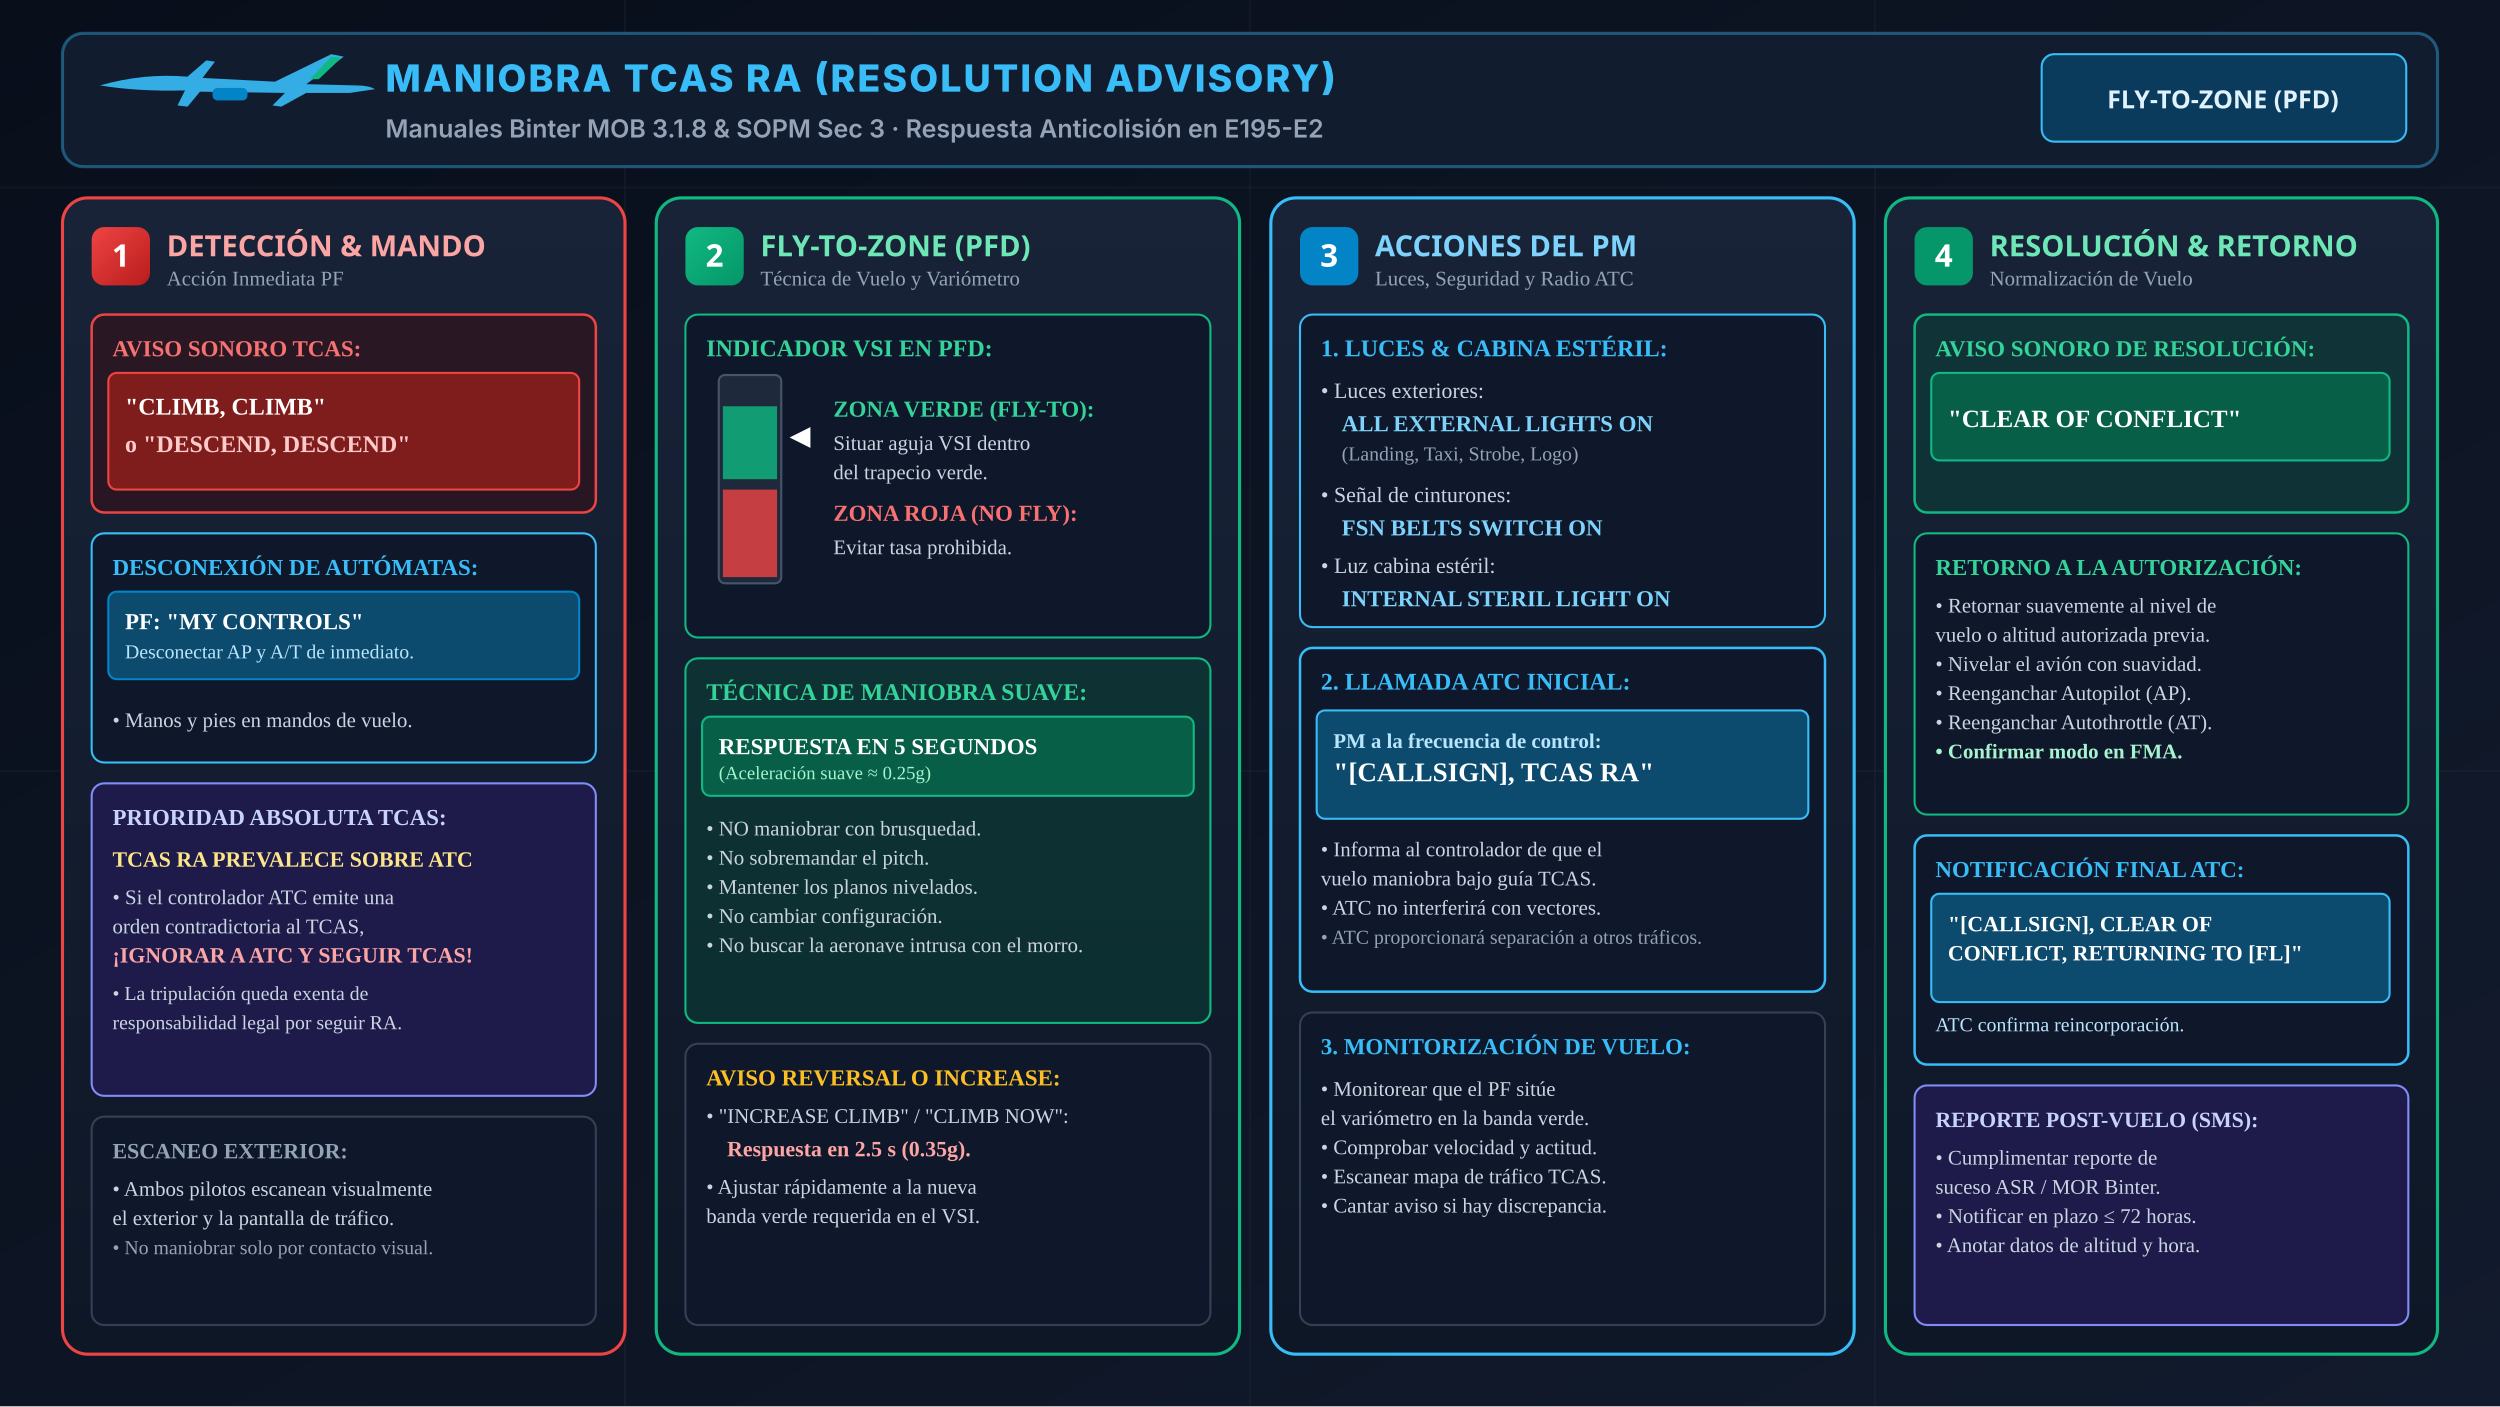
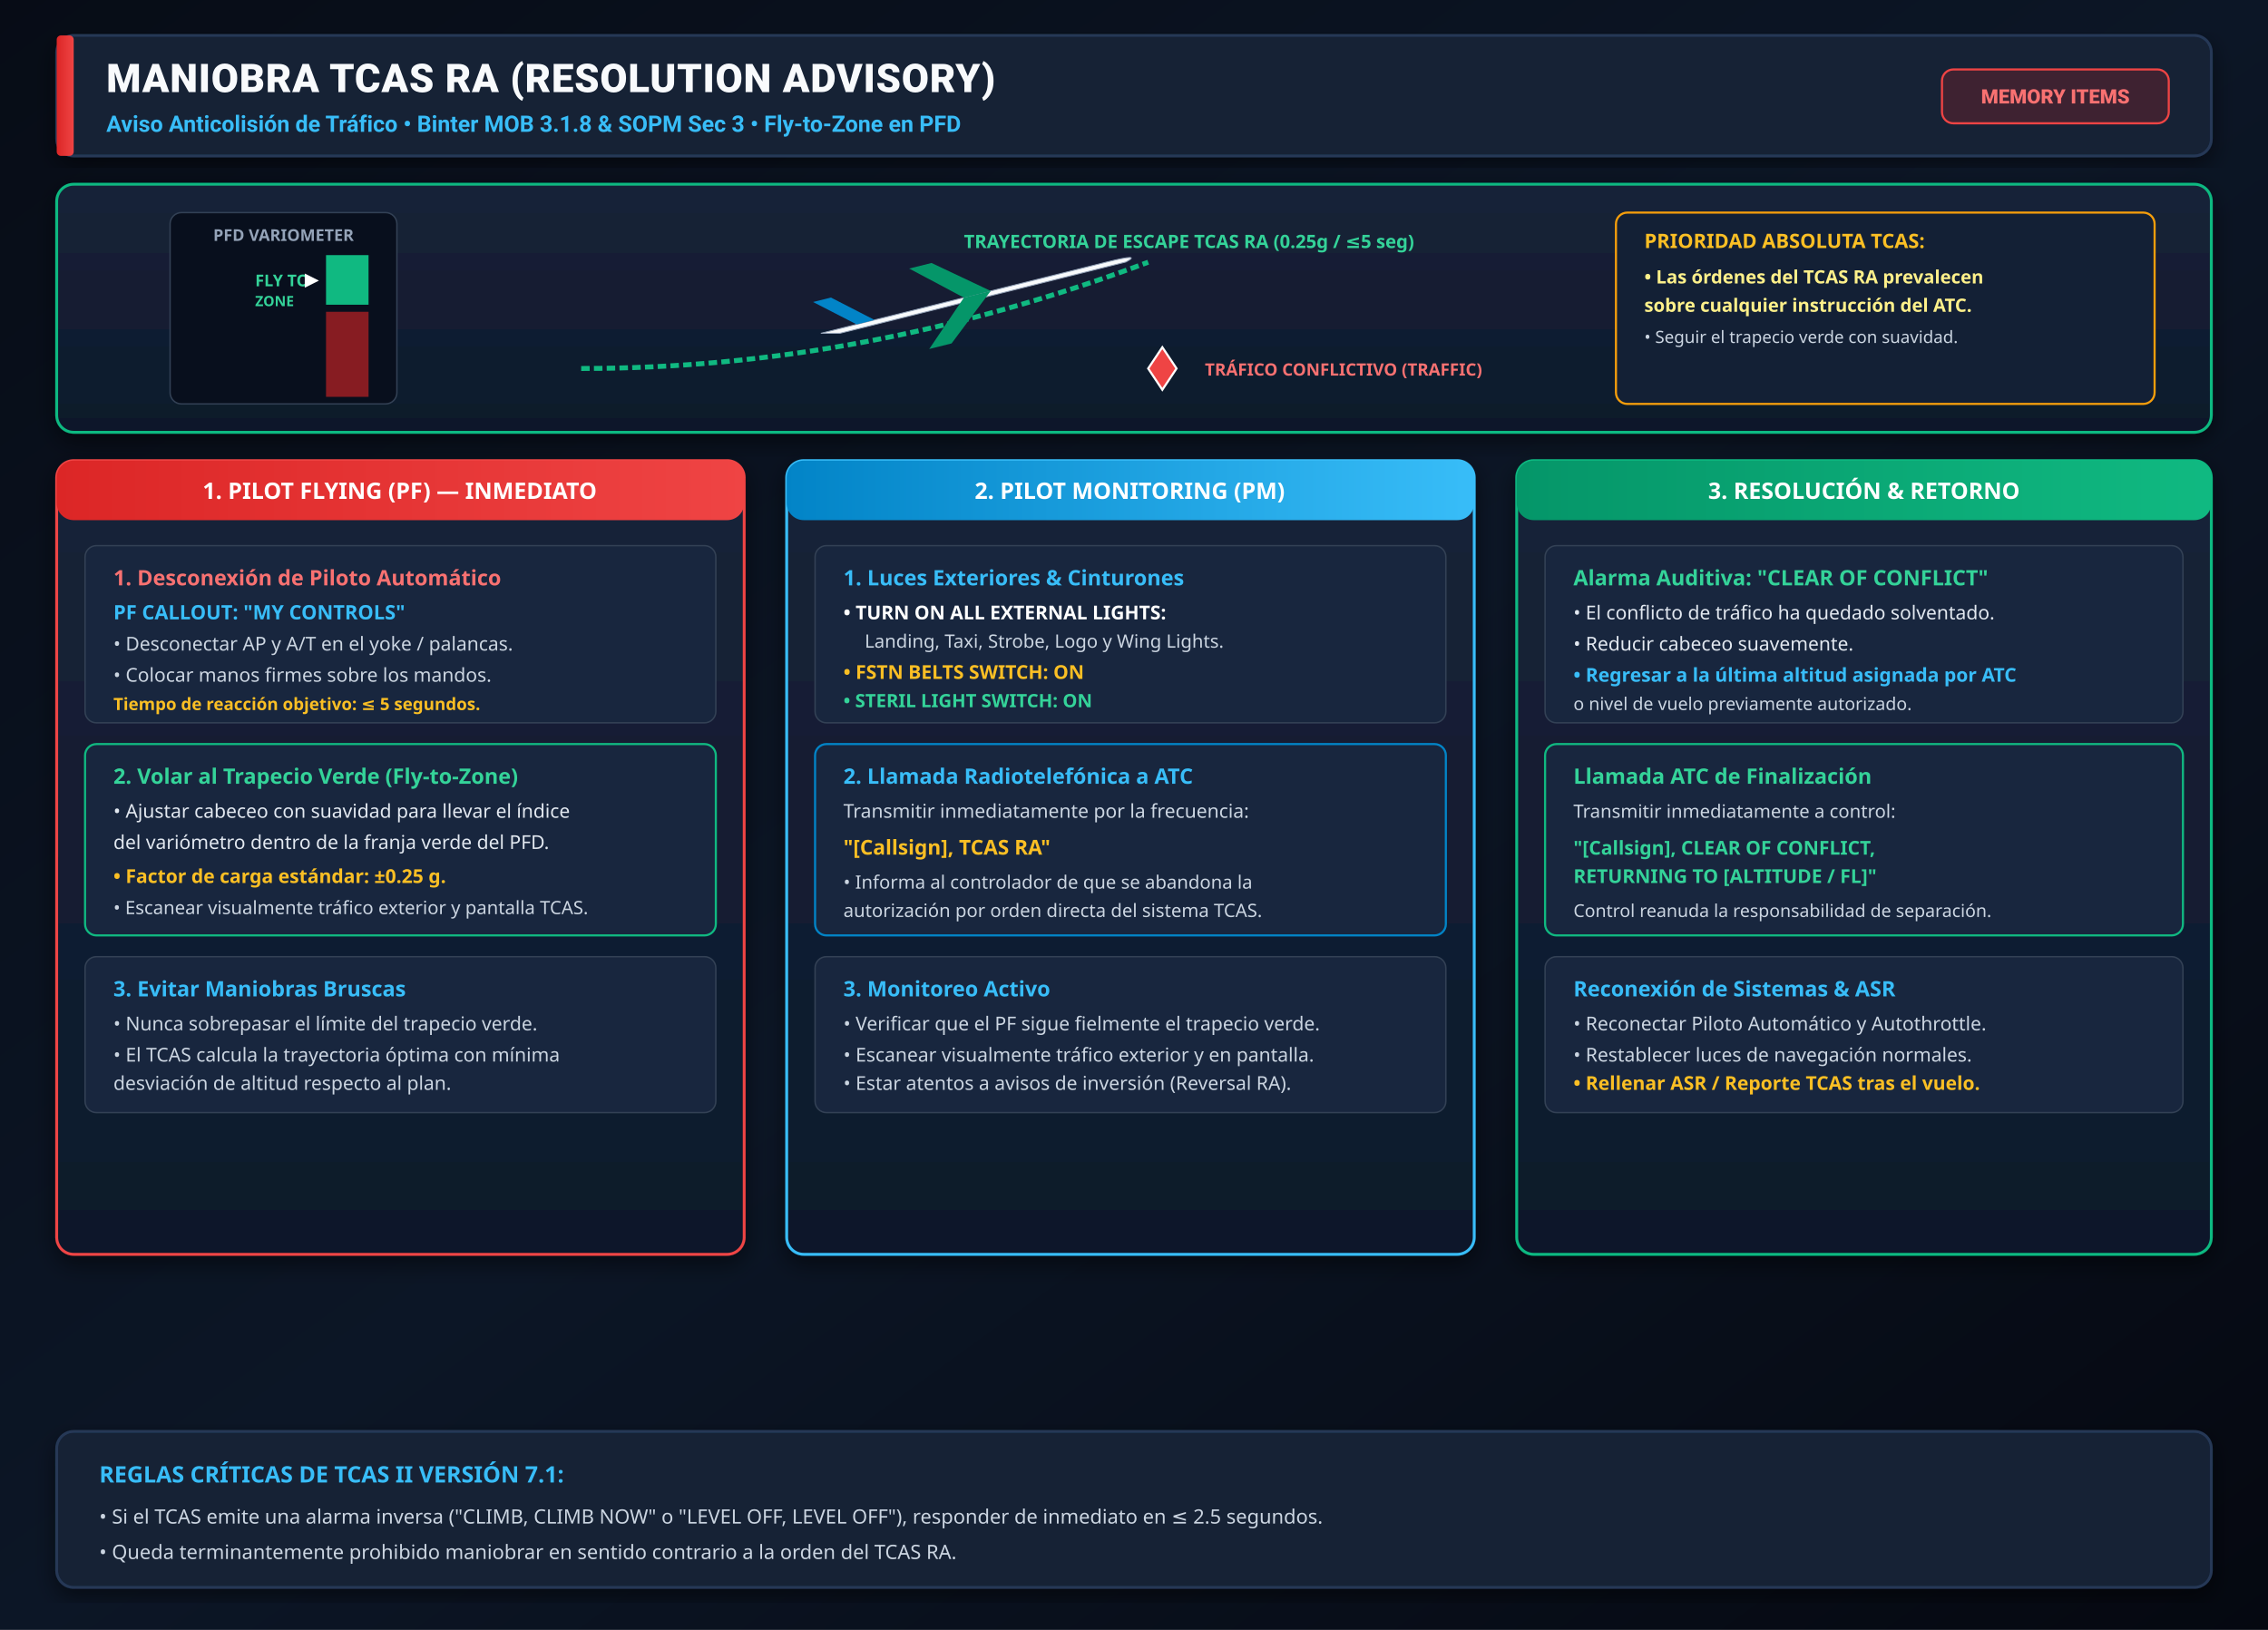
- <svg xmlns="http://www.w3.org/2000/svg" viewBox="0 0 1200 675" width="100%" height="100%">
+ <svg xmlns="http://www.w3.org/2000/svg" viewBox="0 0 1600 1150" width="100%" height="100%">
  <defs>
-     <linearGradient id="bgGradTcas" x1="0%" y1="0%" x2="100%" y2="100%">
-       <stop offset="0%" stop-color="#080e1a" />
-       <stop offset="100%" stop-color="#121b2d" />
+     <linearGradient id="bgGrad" x1="0%" y1="0%" x2="100%" y2="100%">
+       <stop offset="0%" stop-color="#070c16" />
+       <stop offset="50%" stop-color="#0c1626" />
+       <stop offset="100%" stop-color="#050810" />
    </linearGradient>
-     <linearGradient id="cardGradT" x1="0%" y1="0%" x2="0%" y2="100%">
-       <stop offset="0%" stop-color="#182338" />
-       <stop offset="100%" stop-color="#0e1726" />
+     <linearGradient id="cardGrad" x1="0%" y1="0%" x2="0%" y2="100%">
+       <stop offset="0%" stop-color="#152238" />
+       <stop offset="100%" stop-color="#0f192b" />
    </linearGradient>
-     <linearGradient id="redGradT" x1="0%" y1="0%" x2="100%" y2="100%">
-       <stop offset="0%" stop-color="#ef4444" />
-       <stop offset="100%" stop-color="#b91c1c" />
+     <linearGradient id="redGrad" x1="0%" y1="0%" x2="100%" y2="0%">
+       <stop offset="0%" stop-color="#dc2626" />
+       <stop offset="100%" stop-color="#ef4444" />
    </linearGradient>
-     <linearGradient id="greenGradT" x1="0%" y1="0%" x2="100%" y2="100%">
-       <stop offset="0%" stop-color="#10b981" />
-       <stop offset="100%" stop-color="#059669" />
+     <linearGradient id="goldGrad" x1="0%" y1="0%" x2="100%" y2="0%">
+       <stop offset="0%" stop-color="#d97706" />
+       <stop offset="100%" stop-color="#f59e0b" />
    </linearGradient>
+     <linearGradient id="blueGrad" x1="0%" y1="0%" x2="100%" y2="0%">
+       <stop offset="0%" stop-color="#0284c7" />
+       <stop offset="100%" stop-color="#38bdf8" />
+     </linearGradient>
+     <linearGradient id="greenGrad" x1="0%" y1="0%" x2="100%" y2="0%">
+       <stop offset="0%" stop-color="#059669" />
+       <stop offset="100%" stop-color="#10b981" />
+     </linearGradient>
+     <filter id="shadow" x="-10%" y="-10%" width="120%" height="120%">
+       <feDropShadow dx="0" dy="6" stdDeviation="8" flood-color="#000000" flood-opacity="0.5" />
+     </filter>
  </defs>
-   <rect width="1200" height="675" fill="url(#bgGradTcas)" />
-   <g stroke="#ffffff" stroke-opacity="0.03" stroke-width="1">
-     <line x1="0" y1="90" x2="1200" y2="90" />
-     <line x1="0" y1="370" x2="1200" y2="370" />
-     <line x1="300" y1="0" x2="300" y2="675" />
-     <line x1="600" y1="0" x2="600" y2="675" />
-     <line x1="900" y1="0" x2="900" y2="675" />
+   <rect width="1600" height="1150" fill="url(#bgGrad)" />
+   <g transform="translate(40, 25)">
+     <rect width="1520" height="85" rx="12" fill="#132035" stroke="#253856" stroke-width="2" filter="url(#shadow)" />
+     <rect width="12" height="85" fill="url(#redGrad)" rx="3" />
+     <text x="35" y="40" font-family="-apple-system, BlinkMacSystemFont, 'Segoe UI', Roboto, sans-serif" font-size="28" font-weight="900" fill="#f8fafc" letter-spacing="0.5">
+       MANIOBRA TCAS RA (RESOLUTION ADVISORY)
+     </text>
+     <text x="35" y="68" font-family="-apple-system, BlinkMacSystemFont, 'Segoe UI', Roboto, sans-serif" font-size="16" font-weight="600" fill="#38bdf8">
+       Aviso Anticolisión de Tráfico • Binter MOB 3.1.8 &amp; SOPM Sec 3 • Fly-to-Zone en PFD
+     </text>
+     <rect x="1330" y="24" width="160" height="38" rx="8" fill="rgba(220, 38, 38, 0.2)" stroke="#ef4444" stroke-width="1.5" />
+     <text x="1410" y="48" font-family="-apple-system, BlinkMacSystemFont, 'Segoe UI', Roboto, sans-serif" font-size="14" font-weight="800" fill="#f87171" text-anchor="middle">
+       MEMORY ITEMS
+     </text>
  </g>
-   <rect x="30" y="16" width="1140" height="64" rx="10" fill="#111c2e" stroke="#38bdf8" stroke-opacity="0.4" stroke-width="1.5" />
-   <g transform="translate(48, 26) scale(0.6)">
-     <path d="M 0 25 Q 35 15 70 18 L 85 5 L 92 6 L 82 19 L 140 22 L 185 0 L 195 2 L 165 24 L 205 25 Q 215 25 220 28 L 200 31 L 165 31 L 145 42 L 138 41 L 148 31 L 80 30 L 70 42 L 62 41 L 68 29 Q 30 30 0 25 Z" fill="#38bdf8" fill-opacity="0.9" />
-     <rect x="90" y="27" width="28" height="10" rx="4" fill="#0284c7" />
-     <polygon points="185,2 193,3 175,20 168,20" fill="#10b981" />
+   <g transform="translate(40, 130)">
+     <rect width="1520" height="175" rx="12" fill="url(#cardGrad)" stroke="#10b981" stroke-width="2" filter="url(#shadow)" />
+     <g transform="translate(80, 20)">
+       <rect width="160" height="135" rx="8" fill="#080f1d" stroke="#334155" />
+       <text x="80" y="20" font-family="sans-serif" font-size="11.5" font-weight="800" fill="#94a3b8" text-anchor="middle">PFD VARIOMETER</text>
+       <rect x="110" y="70" width="30" height="60" fill="rgba(220, 38, 38, 0.6)" />
+       <rect x="110" y="30" width="30" height="35" fill="#10b981" />
+       <text x="60" y="52" font-family="sans-serif" font-size="11.5" font-weight="800" fill="#34d399">FLY TO</text>
+       <text x="60" y="66" font-family="sans-serif" font-size="10" font-weight="700" fill="#34d399">ZONE</text>
+       <polygon points="105,48 95,43 95,53" fill="#ffffff" />
+     </g>
+     <g transform="translate(320, 20)">
+       <polygon points="450,110 460,95 470,110 460,125" fill="#ef4444" stroke="#ffffff" stroke-width="1.5" />
+       <text x="490" y="115" font-family="sans-serif" font-size="12" font-weight="800" fill="#f87171">TRÁFICO CONFLICTIVO (TRAFFIC)</text>
+       <path d="M 50,110 Q 250,110 450,35" fill="none" stroke="#10b981" stroke-width="3.5" stroke-dasharray="6,3" />
+       <g transform="translate(320, 60) rotate(-14) scale(0.65)">
+         <path d="M -160,0 L 160,0 Q 200,0 180,5 L -140,5 Z" fill="#f8fafc" stroke="#94a3b8" />
+         <path d="M 0,0 L -50,-45 L -25,-45 L 30,0 Z" fill="#059669" />
+         <path d="M 0,0 L -50,45 L -25,45 L 30,0 Z" fill="#059669" />
+         <path d="M -120,0 L -160,-35 L -140,-35 L -100,0 Z" fill="#0284c7" />
+       </g>
+       <text x="320" y="25" font-family="sans-serif" font-size="13" font-weight="800" fill="#34d399">TRAYECTORIA DE ESCAPE TCAS RA (0.25g / ≤5 seg)</text>
+     </g>
+     <rect x="1100" y="20" width="380" height="135" rx="8" fill="#132035" stroke="#f59e0b" stroke-width="1.5" />
+     <text x="1120" y="45" font-family="sans-serif" font-size="14" font-weight="800" fill="#fbbf24">PRIORIDAD ABSOLUTA TCAS:</text>
+     <text x="1120" y="70" font-family="sans-serif" font-size="13" font-weight="600" fill="#fef08a">• Las órdenes del TCAS RA prevalecen</text>
+     <text x="1120" y="90" font-family="sans-serif" font-size="13" font-weight="600" fill="#fef08a">sobre cualquier instrucción del ATC.</text>
+     <text x="1120" y="112" font-family="sans-serif" font-size="12" font-weight="500" fill="#cbd5e1">• Seguir el trapecio verde con suavidad.</text>
  </g>
-   <text x="185" y="44" fill="#38bdf8" font-family="system-ui, -apple-system, sans-serif" font-size="18" font-weight="800" letter-spacing="1">MANIOBRA TCAS RA (RESOLUTION ADVISORY)</text>
-   <text x="185" y="66" fill="#94a3b8" font-family="system-ui, -apple-system, sans-serif" font-size="12" font-weight="600">Manuales Binter MOB 3.1.8 &amp; SOPM Sec 3 · Respuesta Anticolisión en E195-E2</text>
-   <rect x="980" y="26" width="175" height="42" rx="6" fill="#0369a1" fill-opacity="0.4" stroke="#38bdf8" stroke-width="1" />
-   <text x="1067" y="52" fill="#e0f2fe" font-family="system-ui, sans-serif" font-size="12" font-weight="700" text-anchor="middle">FLY-TO-ZONE (PFD)</text>
-   <g transform="translate(30, 95)">
+   <g transform="translate(40, 325)">
    <g transform="translate(0, 0)">
-       <rect width="270" height="555" rx="12" fill="url(#cardGradT)" stroke="#ef4444" stroke-width="1.5" />
-       <rect x="14" y="14" width="28" height="28" rx="6" fill="url(#redGradT)" />
-       <text x="28" y="33" fill="#ffffff" font-family="system-ui, sans-serif" font-size="15" font-weight="800" text-anchor="middle">1</text>
-       <text x="50" y="28" fill="#fca5a5" font-family="system-ui, sans-serif" font-size="14" font-weight="800">DETECCIÓN &amp; MANDO</text>
-       <text x="50" y="42" fill="#94a3b8" font-size="10">Acción Inmediata PF</text>
-       <rect x="14" y="56" width="242" height="95" rx="6" fill="#450a0a" fill-opacity="0.4" stroke="#ef4444" stroke-width="1.2" />
-       <text x="24" y="76" fill="#f87171" font-size="11" font-weight="800">AVISO SONORO TCAS:</text>
-       <rect x="22" y="84" width="226" height="56" rx="4" fill="#7f1d1d" stroke="#ef4444" stroke-width="1" />
-       <text x="30" y="104" fill="#ffffff" font-size="11.5" font-weight="900">"CLIMB, CLIMB"</text>
-       <text x="30" y="122" fill="#fecaca" font-size="11.5" font-weight="900">o "DESCEND, DESCEND"</text>
-       <rect x="14" y="161" width="242" height="110" rx="6" fill="#0f172a" stroke="#38bdf8" stroke-width="1" />
-       <text x="24" y="181" fill="#38bdf8" font-size="11" font-weight="800">DESCONEXIÓN DE AUTÓMATAS:</text>
-       <rect x="22" y="189" width="226" height="42" rx="4" fill="#0c4a6e" stroke="#0284c7" stroke-width="1" />
-       <text x="30" y="207" fill="#ffffff" font-size="11" font-weight="900">PF: "MY CONTROLS"</text>
-       <text x="30" y="221" fill="#bae6fd" font-size="9.5">Desconectar AP y A/T de inmediato.</text>
-       <text x="24" y="254" fill="#cbd5e1" font-size="10">• Manos y pies en mandos de vuelo.</text>
-       <rect x="14" y="281" width="242" height="150" rx="6" fill="#1e1b4b" stroke="#818cf8" stroke-width="1" />
-       <text x="24" y="301" fill="#c7d2fe" font-size="11" font-weight="800">PRIORIDAD ABSOLUTA TCAS:</text>
-       <text x="24" y="321" fill="#fde68a" font-size="10.5" font-weight="800">TCAS RA PREVALECE SOBRE ATC</text>
-       <text x="24" y="339" fill="#cbd5e1" font-size="10">• Si el controlador ATC emite una</text>
-       <text x="24" y="353" fill="#cbd5e1" font-size="10">  orden contradictoria al TCAS,</text>
-       <text x="24" y="367" fill="#fca5a5" font-size="10.5" font-weight="700">  ¡IGNORAR A ATC Y SEGUIR TCAS!</text>
-       <text x="24" y="385" fill="#cbd5e1" font-size="9.5">• La tripulación queda exenta de</text>
-       <text x="24" y="399" fill="#cbd5e1" font-size="9.5">  responsabilidad legal por seguir RA.</text>
-       <rect x="14" y="441" width="242" height="100" rx="6" fill="#0f172a" stroke="#334155" stroke-width="1" />
-       <text x="24" y="461" fill="#94a3b8" font-size="10.5" font-weight="700">ESCANEO EXTERIOR:</text>
-       <text x="24" y="479" fill="#cbd5e1" font-size="10">• Ambos pilotos escanean visualmente</text>
-       <text x="24" y="493" fill="#cbd5e1" font-size="10">  el exterior y la pantalla de tráfico.</text>
-       <text x="24" y="507" fill="#94a3b8" font-size="9.5">• No maniobrar solo por contacto visual.</text>
+       <rect width="485" height="560" rx="12" fill="url(#cardGrad)" stroke="#ef4444" stroke-width="2" filter="url(#shadow)" />
+       <rect width="485" height="42" rx="12" fill="url(#redGrad)" />
+       <text x="242" y="27" font-family="sans-serif" font-size="16" font-weight="900" fill="#ffffff" text-anchor="middle">
+         1. PILOT FLYING (PF) — INMEDIATO
+       </text>
+       <g transform="translate(20, 60)" font-family="sans-serif">
+         <rect width="445" height="125" rx="8" fill="#18263e" stroke="#334155" stroke-width="1" />
+         <text x="20" y="28" font-size="15" font-weight="800" fill="#f87171">1. Desconexión de Piloto Automático</text>
+         <text x="20" y="52" font-size="14" font-weight="700" fill="#38bdf8">PF CALLOUT: "MY CONTROLS"</text>
+         <text x="20" y="74" font-size="13.5" font-weight="500" fill="#cbd5e1">• Desconectar AP y A/T en el yoke / palancas.</text>
+         <text x="20" y="96" font-size="13.5" font-weight="500" fill="#cbd5e1">• Colocar manos firmes sobre los mandos.</text>
+         <text x="20" y="116" font-size="12" font-weight="600" fill="#fbbf24">Tiempo de reacción objetivo: ≤ 5 segundos.</text>
+         <g transform="translate(0, 140)">
+           <rect width="445" height="135" rx="8" fill="#18263e" stroke="#10b981" stroke-width="1.5" />
+           <text x="20" y="28" font-size="15" font-weight="800" fill="#34d399">2. Volar al Trapecio Verde (Fly-to-Zone)</text>
+           <text x="20" y="52" font-size="13.5" font-weight="500" fill="#e2e8f0">• Ajustar cabeceo con suavidad para llevar el índice</text>
+           <text x="20" y="74" font-size="13.5" font-weight="500" fill="#e2e8f0">del variómetro dentro de la franja verde del PFD.</text>
+           <text x="20" y="98" font-size="13.5" font-weight="700" fill="#fbbf24">• Factor de carga estándar: ±0.25 g.</text>
+           <text x="20" y="120" font-size="13" font-weight="500" fill="#cbd5e1">• Escanear visualmente tráfico exterior y pantalla TCAS.</text>
+         </g>
+         <g transform="translate(0, 290)">
+           <rect width="445" height="110" rx="8" fill="#18263e" stroke="#334155" stroke-width="1" />
+           <text x="20" y="28" font-size="15" font-weight="800" fill="#38bdf8">3. Evitar Maniobras Bruscas</text>
+           <text x="20" y="52" font-size="13.5" font-weight="500" fill="#cbd5e1">• Nunca sobrepasar el límite del trapecio verde.</text>
+           <text x="20" y="74" font-size="13.5" font-weight="500" fill="#cbd5e1">• El TCAS calcula la trayectoria óptima con mínima</text>
+           <text x="20" y="94" font-size="13.5" font-weight="500" fill="#cbd5e1">desviación de altitud respecto al plan.</text>
+         </g>
+       </g>
    </g>
-     <g transform="translate(285, 0)">
-       <rect width="280" height="555" rx="12" fill="url(#cardGradT)" stroke="#10b981" stroke-width="1.5" />
-       <rect x="14" y="14" width="28" height="28" rx="6" fill="url(#greenGradT)" />
-       <text x="28" y="33" fill="#ffffff" font-family="system-ui, sans-serif" font-size="15" font-weight="800" text-anchor="middle">2</text>
-       <text x="50" y="28" fill="#6ee7b7" font-family="system-ui, sans-serif" font-size="14" font-weight="800">FLY-TO-ZONE (PFD)</text>
-       <text x="50" y="42" fill="#94a3b8" font-size="10">Técnica de Vuelo y Variómetro</text>
-       <rect x="14" y="56" width="252" height="155" rx="6" fill="#0f172a" stroke="#10b981" stroke-width="1" />
-       <text x="24" y="76" fill="#34d399" font-size="11.5" font-weight="800">INDICADOR VSI EN PFD:</text>
-       <g transform="translate(30, 85)">
-         <rect width="30" height="100" rx="3" fill="#1e293b" stroke="#475569" stroke-width="1" />
-         <rect x="2" y="55" width="26" height="42" fill="#ef4444" fill-opacity="0.8" />
-         <rect x="2" y="15" width="26" height="35" fill="#10b981" fill-opacity="0.8" />
-         <polygon points="34,30 44,25 44,35" fill="#ffffff" />
+     <g transform="translate(515, 0)">
+       <rect width="485" height="560" rx="12" fill="url(#cardGrad)" stroke="#38bdf8" stroke-width="2" filter="url(#shadow)" />
+       <rect width="485" height="42" rx="12" fill="url(#blueGrad)" />
+       <text x="242" y="27" font-family="sans-serif" font-size="16" font-weight="900" fill="#ffffff" text-anchor="middle">
+         2. PILOT MONITORING (PM)
+       </text>
+       <g transform="translate(20, 60)" font-family="sans-serif">
+         <rect width="445" height="125" rx="8" fill="#18263e" stroke="#334155" stroke-width="1" />
+         <text x="20" y="28" font-size="15" font-weight="800" fill="#38bdf8">1. Luces Exteriores &amp; Cinturones</text>
+         <text x="20" y="52" font-size="13.5" font-weight="700" fill="#ffffff">• TURN ON ALL EXTERNAL LIGHTS:</text>
+         <text x="35" y="72" font-size="13" font-weight="500" fill="#cbd5e1">Landing, Taxi, Strobe, Logo y Wing Lights.</text>
+         <text x="20" y="94" font-size="13.5" font-weight="700" fill="#fbbf24">• FSTN BELTS SWITCH: ON</text>
+         <text x="20" y="114" font-size="13" font-weight="600" fill="#34d399">• STERIL LIGHT SWITCH: ON</text>
+         <g transform="translate(0, 140)">
+           <rect width="445" height="135" rx="8" fill="#18263e" stroke="#0284c7" stroke-width="1.5" />
+           <text x="20" y="28" font-size="15" font-weight="800" fill="#38bdf8">2. Llamada Radiotelefónica a ATC</text>
+           <text x="20" y="52" font-size="13.5" font-weight="500" fill="#cbd5e1">Transmitir inmediatamente por la frecuencia:</text>
+           <text x="20" y="78" font-size="14.5" font-weight="900" fill="#fbbf24">"[Callsign], TCAS RA"</text>
+           <text x="20" y="102" font-size="13" font-weight="500" fill="#cbd5e1">• Informa al controlador de que se abandona la</text>
+           <text x="20" y="122" font-size="13" font-weight="500" fill="#cbd5e1">autorización por orden directa del sistema TCAS.</text>
+         </g>
+         <g transform="translate(0, 290)">
+           <rect width="445" height="110" rx="8" fill="#18263e" stroke="#334155" stroke-width="1" />
+           <text x="20" y="28" font-size="15" font-weight="800" fill="#38bdf8">3. Monitoreo Activo</text>
+           <text x="20" y="52" font-size="13.5" font-weight="500" fill="#cbd5e1">• Verificar que el PF sigue fielmente el trapecio verde.</text>
+           <text x="20" y="74" font-size="13.5" font-weight="500" fill="#cbd5e1">• Escanear visualmente tráfico exterior y en pantalla.</text>
+           <text x="20" y="94" font-size="13.5" font-weight="500" fill="#cbd5e1">• Estar atentos a avisos de inversión (Reversal RA).</text>
+         </g>
      </g>
-       <text x="85" y="105" fill="#34d399" font-size="11" font-weight="800">ZONA VERDE (FLY-TO):</text>
-       <text x="85" y="121" fill="#cbd5e1" font-size="10">Situar aguja VSI dentro</text>
-       <text x="85" y="135" fill="#cbd5e1" font-size="10">del trapecio verde.</text>
-       <text x="85" y="155" fill="#f87171" font-size="11" font-weight="800">ZONA ROJA (NO FLY):</text>
-       <text x="85" y="171" fill="#cbd5e1" font-size="10">Evitar tasa prohibida.</text>
-       <rect x="14" y="221" width="252" height="175" rx="6" fill="#064e3b" fill-opacity="0.4" stroke="#10b981" stroke-width="1" />
-       <text x="24" y="241" fill="#34d399" font-size="11.5" font-weight="800">TÉCNICA DE MANIOBRA SUAVE:</text>
-       <rect x="22" y="249" width="236" height="38" rx="4" fill="#065f46" stroke="#10b981" stroke-width="1" />
-       <text x="30" y="267" fill="#ffffff" font-size="11" font-weight="900">RESPUESTA EN 5 SEGUNDOS</text>
-       <text x="30" y="279" fill="#a7f3d0" font-size="9">(Aceleración suave ≈ 0.25g)</text>
-       <text x="24" y="306" fill="#cbd5e1" font-size="10">• NO maniobrar con brusquedad.</text>
-       <text x="24" y="320" fill="#cbd5e1" font-size="10">• No sobremandar el pitch.</text>
-       <text x="24" y="334" fill="#cbd5e1" font-size="10">• Mantener los planos nivelados.</text>
-       <text x="24" y="348" fill="#cbd5e1" font-size="10">• No cambiar configuración.</text>
-       <text x="24" y="362" fill="#cbd5e1" font-size="10">• No buscar la aeronave intrusa con el morro.</text>
-       <rect x="14" y="406" width="252" height="135" rx="6" fill="#0f172a" stroke="#334155" stroke-width="1" />
-       <text x="24" y="426" fill="#fbbf24" font-size="11" font-weight="800">AVISO REVERSAL O INCREASE:</text>
-       <text x="24" y="444" fill="#cbd5e1" font-size="10">• "INCREASE CLIMB" / "CLIMB NOW":</text>
-       <text x="34" y="460" fill="#fca5a5" font-size="10.5" font-weight="700">Respuesta en 2.5 s (0.35g).</text>
-       <text x="24" y="478" fill="#cbd5e1" font-size="10">• Ajustar rápidamente a la nueva</text>
-       <text x="24" y="492" fill="#cbd5e1" font-size="10">  banda verde requerida en el VSI.</text>
    </g>
-     <g transform="translate(580, 0)">
-       <rect width="280" height="555" rx="12" fill="url(#cardGradT)" stroke="#38bdf8" stroke-width="1.5" />
-       <rect x="14" y="14" width="28" height="28" rx="6" fill="#0284c7" />
-       <text x="28" y="33" fill="#ffffff" font-family="system-ui, sans-serif" font-size="15" font-weight="800" text-anchor="middle">3</text>
-       <text x="50" y="28" fill="#7dd3fc" font-family="system-ui, sans-serif" font-size="14" font-weight="800">ACCIONES DEL PM</text>
-       <text x="50" y="42" fill="#94a3b8" font-size="10">Luces, Seguridad y Radio ATC</text>
-       <rect x="14" y="56" width="252" height="150" rx="6" fill="#0f172a" stroke="#38bdf8" stroke-width="1" />
-       <text x="24" y="76" fill="#38bdf8" font-size="11.5" font-weight="800">1. LUCES &amp; CABINA ESTÉRIL:</text>
-       <text x="24" y="96" fill="#cbd5e1" font-size="10.5">• Luces exteriores:</text>
-       <text x="34" y="112" fill="#7dd3fc" font-size="11" font-weight="800">ALL EXTERNAL LIGHTS ON</text>
-       <text x="34" y="126" fill="#94a3b8" font-size="9.5">(Landing, Taxi, Strobe, Logo)</text>
-       <text x="24" y="146" fill="#cbd5e1" font-size="10.5">• Señal de cinturones:</text>
-       <text x="34" y="162" fill="#7dd3fc" font-size="11" font-weight="800">FSN BELTS SWITCH ON</text>
-       <text x="24" y="180" fill="#cbd5e1" font-size="10.5">• Luz cabina estéril:</text>
-       <text x="34" y="196" fill="#7dd3fc" font-size="11" font-weight="800">INTERNAL STERIL LIGHT ON</text>
-       <rect x="14" y="216" width="252" height="165" rx="6" fill="#0f172a" stroke="#38bdf8" stroke-width="1.2" />
-       <text x="24" y="236" fill="#38bdf8" font-size="11.5" font-weight="800">2. LLAMADA ATC INICIAL:</text>
-       <rect x="22" y="246" width="236" height="52" rx="4" fill="#0c4a6e" stroke="#38bdf8" stroke-width="1" />
-       <text x="30" y="264" fill="#bae6fd" font-size="10" font-weight="800">PM a la frecuencia de control:</text>
-       <text x="30" y="280" fill="#ffffff" font-size="13" font-weight="900">"[CALLSIGN], TCAS RA"</text>
-       <text x="24" y="316" fill="#cbd5e1" font-size="10">• Informa al controlador de que el</text>
-       <text x="24" y="330" fill="#cbd5e1" font-size="10">  vuelo maniobra bajo guía TCAS.</text>
-       <text x="24" y="344" fill="#cbd5e1" font-size="10">• ATC no interferirá con vectores.</text>
-       <text x="24" y="358" fill="#94a3b8" font-size="9.5">• ATC proporcionará separación a otros tráficos.</text>
-       <rect x="14" y="391" width="252" height="150" rx="6" fill="#0f172a" stroke="#334155" stroke-width="1" />
-       <text x="24" y="411" fill="#38bdf8" font-size="11" font-weight="800">3. MONITORIZACIÓN DE VUELO:</text>
-       <text x="24" y="431" fill="#cbd5e1" font-size="10">• Monitorear que el PF sitúe</text>
-       <text x="24" y="445" fill="#cbd5e1" font-size="10">  el variómetro en la banda verde.</text>
-       <text x="24" y="459" fill="#cbd5e1" font-size="10">• Comprobar velocidad y actitud.</text>
-       <text x="24" y="473" fill="#cbd5e1" font-size="10">• Escanear mapa de tráfico TCAS.</text>
-       <text x="24" y="487" fill="#cbd5e1" font-size="10">• Cantar aviso si hay discrepancia.</text>
-     </g>
-     <g transform="translate(875, 0)">
-       <rect width="265" height="555" rx="12" fill="url(#cardGradT)" stroke="#10b981" stroke-width="1.5" />
-       <rect x="14" y="14" width="28" height="28" rx="6" fill="#059669" />
-       <text x="28" y="33" fill="#ffffff" font-family="system-ui, sans-serif" font-size="15" font-weight="800" text-anchor="middle">4</text>
-       <text x="50" y="28" fill="#6ee7b7" font-family="system-ui, sans-serif" font-size="14" font-weight="800">RESOLUCIÓN &amp; RETORNO</text>
-       <text x="50" y="42" fill="#94a3b8" font-size="10">Normalización de Vuelo</text>
-       <rect x="14" y="56" width="237" height="95" rx="6" fill="#064e3b" fill-opacity="0.4" stroke="#10b981" stroke-width="1.2" />
-       <text x="24" y="76" fill="#34d399" font-size="11" font-weight="800">AVISO SONORO DE RESOLUCIÓN:</text>
-       <rect x="22" y="84" width="220" height="42" rx="4" fill="#065f46" stroke="#10b981" stroke-width="1" />
-       <text x="30" y="110" fill="#ffffff" font-size="12" font-weight="900">"CLEAR OF CONFLICT"</text>
-       <rect x="14" y="161" width="237" height="135" rx="6" fill="#0f172a" stroke="#10b981" stroke-width="1" />
-       <text x="24" y="181" fill="#34d399" font-size="11" font-weight="800">RETORNO A LA AUTORIZACIÓN:</text>
-       <text x="24" y="199" fill="#cbd5e1" font-size="10">• Retornar suavemente al nivel de</text>
-       <text x="24" y="213" fill="#cbd5e1" font-size="10">  vuelo o altitud autorizada previa.</text>
-       <text x="24" y="227" fill="#cbd5e1" font-size="10">• Nivelar el avión con suavidad.</text>
-       <text x="24" y="241" fill="#cbd5e1" font-size="10">• Reenganchar Autopilot (AP).</text>
-       <text x="24" y="255" fill="#cbd5e1" font-size="10">• Reenganchar Autothrottle (AT).</text>
-       <text x="24" y="269" fill="#a7f3d0" font-size="10" font-weight="700">• Confirmar modo en FMA.</text>
-       <rect x="14" y="306" width="237" height="110" rx="6" fill="#0f172a" stroke="#38bdf8" stroke-width="1.2" />
-       <text x="24" y="326" fill="#38bdf8" font-size="11" font-weight="800">NOTIFICACIÓN FINAL ATC:</text>
-       <rect x="22" y="334" width="220" height="52" rx="4" fill="#0c4a6e" stroke="#38bdf8" stroke-width="1" />
-       <text x="30" y="352" fill="#ffffff" font-size="10.5" font-weight="900">"[CALLSIGN], CLEAR OF</text>
-       <text x="30" y="366" fill="#ffffff" font-size="10.5" font-weight="900"> CONFLICT, RETURNING TO [FL]"</text>
-       <text x="24" y="400" fill="#bae6fd" font-size="9.5">ATC confirma reincorporación.</text>
-       <rect x="14" y="426" width="237" height="115" rx="6" fill="#1e1b4b" stroke="#818cf8" stroke-width="1" />
-       <text x="24" y="446" fill="#c7d2fe" font-size="10.5" font-weight="800">REPORTE POST-VUELO (SMS):</text>
-       <text x="24" y="464" fill="#cbd5e1" font-size="10">• Cumplimentar reporte de</text>
-       <text x="24" y="478" fill="#cbd5e1" font-size="10">  suceso ASR / MOR Binter.</text>
-       <text x="24" y="492" fill="#cbd5e1" font-size="10">• Notificar en plazo ≤ 72 horas.</text>
-       <text x="24" y="506" fill="#cbd5e1" font-size="10">• Anotar datos de altitud y hora.</text>
+     <g transform="translate(1030, 0)">
+       <rect width="490" height="560" rx="12" fill="url(#cardGrad)" stroke="#10b981" stroke-width="2" filter="url(#shadow)" />
+       <rect width="490" height="42" rx="12" fill="url(#greenGrad)" />
+       <text x="245" y="27" font-family="sans-serif" font-size="16" font-weight="900" fill="#ffffff" text-anchor="middle">
+         3. RESOLUCIÓN &amp; RETORNO
+       </text>
+       <g transform="translate(20, 60)" font-family="sans-serif">
+         <rect width="450" height="125" rx="8" fill="#18263e" stroke="#334155" stroke-width="1" />
+         <text x="20" y="28" font-size="15" font-weight="800" fill="#34d399">Alarma Auditiva: "CLEAR OF CONFLICT"</text>
+         <text x="20" y="52" font-size="13.5" font-weight="500" fill="#e2e8f0">• El conflicto de tráfico ha quedado solventado.</text>
+         <text x="20" y="74" font-size="13.5" font-weight="500" fill="#e2e8f0">• Reducir cabeceo suavemente.</text>
+         <text x="20" y="96" font-size="13.5" font-weight="700" fill="#38bdf8">• Regresar a la última altitud asignada por ATC</text>
+         <text x="20" y="116" font-size="12.5" font-weight="500" fill="#cbd5e1">o nivel de vuelo previamente autorizado.</text>
+         <g transform="translate(0, 140)">
+           <rect width="450" height="135" rx="8" fill="#18263e" stroke="#10b981" stroke-width="1.5" />
+           <text x="20" y="28" font-size="15" font-weight="800" fill="#34d399">Llamada ATC de Finalización</text>
+           <text x="20" y="52" font-size="13" font-weight="500" fill="#cbd5e1">Transmitir inmediatamente a control:</text>
+           <text x="20" y="78" font-size="13.5" font-weight="900" fill="#34d399">"[Callsign], CLEAR OF CONFLICT,</text>
+           <text x="20" y="98" font-size="13.5" font-weight="900" fill="#34d399">RETURNING TO [ALTITUDE / FL]"</text>
+           <text x="20" y="122" font-size="12.5" font-weight="500" fill="#cbd5e1">Control reanuda la responsabilidad de separación.</text>
+         </g>
+         <g transform="translate(0, 290)">
+           <rect width="450" height="110" rx="8" fill="#18263e" stroke="#334155" stroke-width="1" />
+           <text x="20" y="28" font-size="15" font-weight="800" fill="#38bdf8">Reconexión de Sistemas &amp; ASR</text>
+           <text x="20" y="52" font-size="13.5" font-weight="500" fill="#cbd5e1">• Reconectar Piloto Automático y Autothrottle.</text>
+           <text x="20" y="74" font-size="13.5" font-weight="500" fill="#cbd5e1">• Restablecer luces de navegación normales.</text>
+           <text x="20" y="94" font-size="13.5" font-weight="700" fill="#fbbf24">• Rellenar ASR / Reporte TCAS tras el vuelo.</text>
+         </g>
+       </g>
    </g>
  </g>
+   <g transform="translate(40, 1010)">
+     <rect width="1520" height="110" rx="12" fill="#132035" stroke="#253856" stroke-width="2" filter="url(#shadow)" />
+     <text x="30" y="36" font-family="sans-serif" font-size="16" font-weight="800" fill="#38bdf8">
+       REGLAS CRÍTICAS DE TCAS II VERSIÓN 7.1:
+     </text>
+     <text x="30" y="65" font-family="sans-serif" font-size="14" font-weight="500" fill="#cbd5e1">
+       • Si el TCAS emite una alarma inversa ("CLIMB, CLIMB NOW" o "LEVEL OFF, LEVEL OFF"), responder de inmediato en ≤ 2.5 segundos.
+     </text>
+     <text x="30" y="90" font-family="sans-serif" font-size="14" font-weight="500" fill="#cbd5e1">
+       • Queda terminantemente prohibido maniobrar en sentido contrario a la orden del TCAS RA.
+     </text>
+   </g>
</svg>
